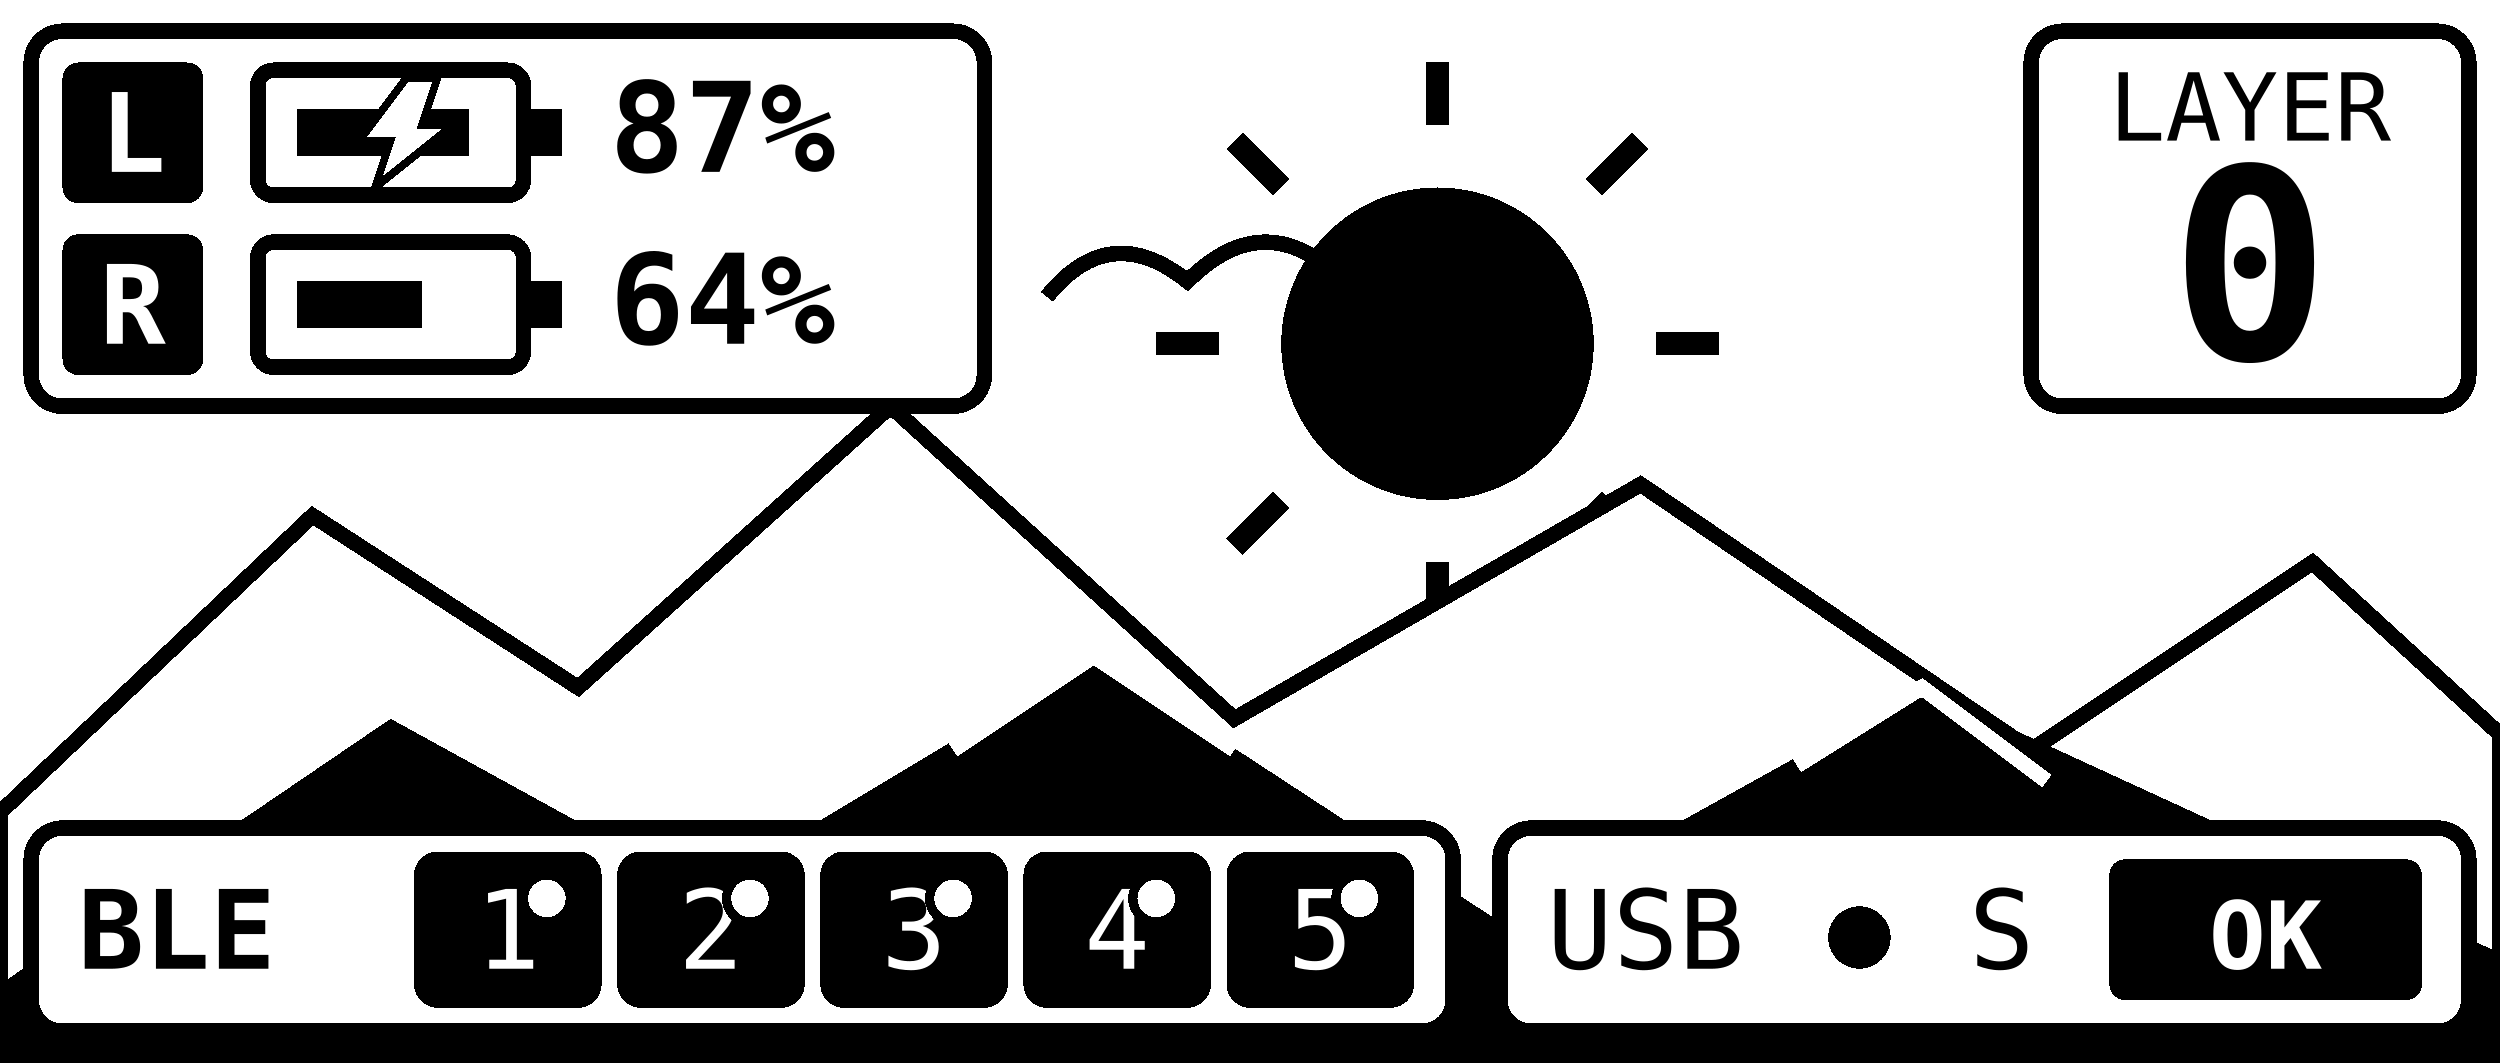
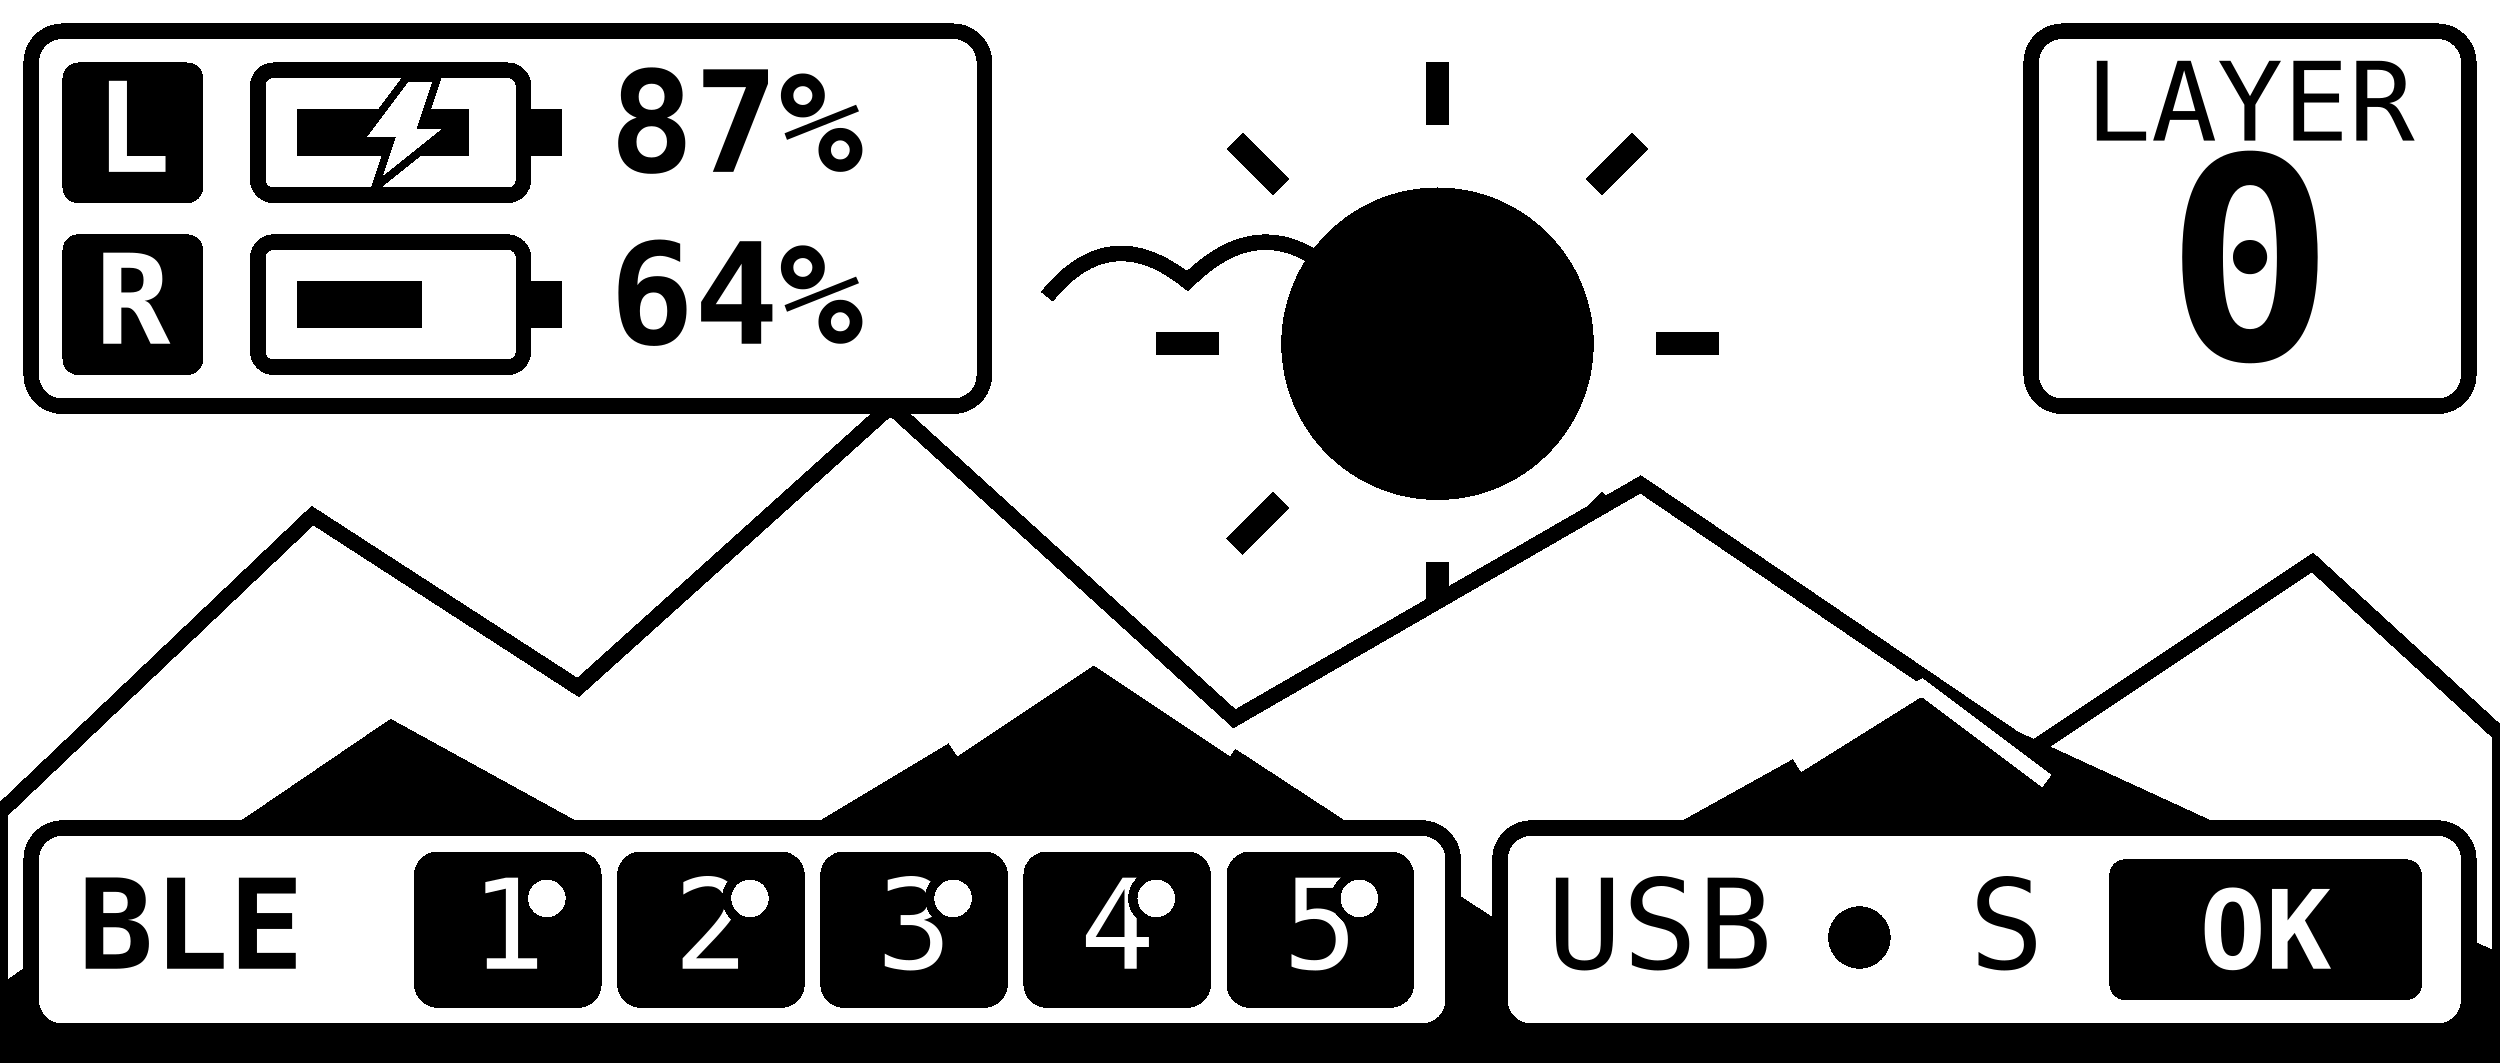
<svg xmlns="http://www.w3.org/2000/svg" width="800" height="340" viewBox="0 0 160 68" shape-rendering="crispEdges">
  <rect width="160" height="68" fill="#fff" />
  <circle cx="92" cy="22" r="10" fill="#000" />
  <g stroke="#000" stroke-width="1.5">
    <path d="M92 8V4 M92 36V40 M78 22H74 M106 22H110 M82 12L79 9 M102 32L105 35 M102 12L105 9 M82 32L79 35" />
  </g>
  <path d="M67 19Q71 14 76 18Q81 13 86 18H90" fill="none" stroke="#000" />
  <path d="M0 52L20 33L37 44L57 26L79 46L105 31L130 48L148 36L160 47V68H0Z" fill="#fff" stroke="#000" />
  <path d="M0 63L25 46L45 57L70 42L96 59L123 44L160 61V68H0Z" fill="#000" />
  <path d="M61 48L70 42L79 48M115 49L123 44L131 50" fill="none" stroke="#fff" />
  <rect x="2" y="2" width="61" height="24" rx="2" fill="#fff" stroke="#000" />
  <rect x="2" y="53" width="91" height="13" rx="2" fill="#fff" stroke="#000" />
  <g id="battery-left" data-nvp-widget="battery">
    <rect x="4" y="4" width="9" height="9" rx="1" />
-     <text x="8.5" y="11" text-anchor="middle" font-family="monospace" font-size="7" font-weight="bold" fill="#fff">L</text>
+     <text x="8.5" y="11" text-anchor="middle" font-family="monospace" font-size="8" font-weight="bold" fill="#fff">L</text>
    <rect x="16.5" y="4.5" width="17" height="8" rx="1" fill="none" stroke="#000" />
    <rect x="34" y="7" width="2" height="3" />
    <rect x="19" y="7" width="11" height="3" data-nvp-slot="level" data-nvp-bind="battery.left.percent" data-nvp-render="bar" />
    <path d="M26 5L23 9H25L24 12L29 8H27L28 5Z" fill="#fff" stroke="#000" stroke-width=".5" data-nvp-slot="charge" data-nvp-bind="battery.left.charge" data-nvp-render="visible" data-nvp-when="charging" data-nvp-bounds="22,5,7,7" />
-     <text x="39" y="11" font-family="monospace" font-size="8" font-weight="bold" data-nvp-slot="level" data-nvp-bind="battery.left.percent" data-nvp-render="percent">87%</text>
+     <text x="39" y="11" font-family="monospace" font-size="9" font-weight="bold" data-nvp-slot="level" data-nvp-bind="battery.left.percent" data-nvp-render="percent">87%</text>
  </g>
  <g id="battery-right" data-nvp-widget="battery">
    <rect x="4" y="15" width="9" height="9" rx="1" />
-     <text x="8.5" y="22" text-anchor="middle" font-family="monospace" font-size="7" font-weight="bold" fill="#fff">R</text>
+     <text x="8.5" y="22" text-anchor="middle" font-family="monospace" font-size="8" font-weight="bold" fill="#fff">R</text>
    <rect x="16.5" y="15.5" width="17" height="8" rx="1" fill="none" stroke="#000" />
    <rect x="34" y="18" width="2" height="3" />
    <rect x="19" y="18" width="8" height="3" data-nvp-slot="level" data-nvp-bind="battery.right.percent" data-nvp-render="bar" />
-     <text x="39" y="22" font-family="monospace" font-size="8" font-weight="bold" data-nvp-slot="level" data-nvp-bind="battery.right.percent" data-nvp-render="percent">64%</text>
+     <text x="39" y="22" font-family="monospace" font-size="9" font-weight="bold" data-nvp-slot="level" data-nvp-bind="battery.right.percent" data-nvp-render="percent">64%</text>
  </g>
  <g id="layer-display" data-nvp-widget="layer">
    <rect x="130" y="2" width="28" height="24" rx="2" fill="#fff" stroke="#000" />
-     <text x="144" y="9" text-anchor="middle" font-family="monospace" font-size="6">LAYER</text>
-     <text x="144" y="23" text-anchor="middle" font-family="monospace" font-size="17" font-weight="bold" data-nvp-slot="value" data-nvp-bind="layer.index" data-nvp-render="text">0</text>
+     <text x="144" y="9" text-anchor="middle" font-family="monospace" font-size="7">LAYER</text>
+     <text x="144" y="23" text-anchor="middle" font-family="monospace" font-size="18" font-weight="bold" data-nvp-slot="value" data-nvp-bind="layer.index" data-nvp-render="text">0</text>
  </g>
  <g id="ble-profile-1" data-nvp-widget="profile_tile">
    <rect x="27" y="55" width="11" height="9" rx="1" fill="#fff" stroke="#000" />
-     <text x="32.5" y="62" text-anchor="middle" font-family="monospace" font-size="7">1</text>
+     <text x="32.5" y="62" text-anchor="middle" font-family="monospace" font-size="8">1</text>
    <g data-nvp-slot="active" data-nvp-bind="ble.active_profile" data-nvp-render="visible" data-nvp-when="0" data-nvp-bounds="27,55,11,9">
      <rect x="27" y="55" width="11" height="9" fill="#000" />
-       <text x="32.5" y="62" text-anchor="middle" font-family="monospace" font-size="7" fill="#fff">1</text>
+       <text x="32.5" y="62" text-anchor="middle" font-family="monospace" font-size="8" fill="#fff">1</text>
    </g>
    <circle cx="35" cy="57.5" r="1.5" fill="#fff" stroke="#000" stroke-width=".6" data-nvp-slot="connected" data-nvp-bind="ble.connected_profiles" data-nvp-render="visible" data-nvp-when="set" data-nvp-bit="0" data-nvp-bounds="33,56,4,4" />
  </g>
  <g id="ble-profile-2" data-nvp-widget="profile_tile">
    <rect x="40" y="55" width="11" height="9" rx="1" fill="#fff" stroke="#000" />
-     <text x="45.5" y="62" text-anchor="middle" font-family="monospace" font-size="7">2</text>
+     <text x="45.5" y="62" text-anchor="middle" font-family="monospace" font-size="8">2</text>
    <g data-nvp-slot="active" data-nvp-bind="ble.active_profile" data-nvp-render="visible" data-nvp-when="1" data-nvp-bounds="40,55,11,9">
      <rect x="40" y="55" width="11" height="9" fill="#000" />
-       <text x="45.5" y="62" text-anchor="middle" font-family="monospace" font-size="7" fill="#fff">2</text>
+       <text x="45.5" y="62" text-anchor="middle" font-family="monospace" font-size="8" fill="#fff">2</text>
    </g>
    <circle cx="48" cy="57.5" r="1.5" fill="#fff" stroke="#000" stroke-width=".6" data-nvp-slot="connected" data-nvp-bind="ble.connected_profiles" data-nvp-render="visible" data-nvp-when="set" data-nvp-bit="1" data-nvp-bounds="46,56,4,4" />
  </g>
  <g id="ble-profile-3" data-nvp-widget="profile_tile">
    <rect x="53" y="55" width="11" height="9" rx="1" fill="#fff" stroke="#000" />
-     <text x="58.5" y="62" text-anchor="middle" font-family="monospace" font-size="7">3</text>
+     <text x="58.5" y="62" text-anchor="middle" font-family="monospace" font-size="8">3</text>
    <g data-nvp-slot="active" data-nvp-bind="ble.active_profile" data-nvp-render="visible" data-nvp-when="2" data-nvp-bounds="53,55,11,9">
      <rect x="53" y="55" width="11" height="9" fill="#000" />
-       <text x="58.5" y="62" text-anchor="middle" font-family="monospace" font-size="7" fill="#fff">3</text>
+       <text x="58.5" y="62" text-anchor="middle" font-family="monospace" font-size="8" fill="#fff">3</text>
    </g>
    <circle cx="61" cy="57.5" r="1.5" fill="#fff" stroke="#000" stroke-width=".6" data-nvp-slot="connected" data-nvp-bind="ble.connected_profiles" data-nvp-render="visible" data-nvp-when="set" data-nvp-bit="2" data-nvp-bounds="59,56,4,4" />
  </g>
  <g id="ble-profile-4" data-nvp-widget="profile_tile">
    <rect x="66" y="55" width="11" height="9" rx="1" fill="#fff" stroke="#000" />
-     <text x="71.5" y="62" text-anchor="middle" font-family="monospace" font-size="7">4</text>
+     <text x="71.5" y="62" text-anchor="middle" font-family="monospace" font-size="8">4</text>
    <g data-nvp-slot="active" data-nvp-bind="ble.active_profile" data-nvp-render="visible" data-nvp-when="3" data-nvp-bounds="66,55,11,9">
      <rect x="66" y="55" width="11" height="9" fill="#000" />
-       <text x="71.5" y="62" text-anchor="middle" font-family="monospace" font-size="7" fill="#fff">4</text>
+       <text x="71.5" y="62" text-anchor="middle" font-family="monospace" font-size="8" fill="#fff">4</text>
    </g>
    <circle cx="74" cy="57.5" r="1.5" fill="#fff" stroke="#000" stroke-width=".6" data-nvp-slot="connected" data-nvp-bind="ble.connected_profiles" data-nvp-render="visible" data-nvp-when="set" data-nvp-bit="3" data-nvp-bounds="72,56,4,4" />
  </g>
  <g id="ble-profile-5" data-nvp-widget="profile_tile">
    <rect x="79" y="55" width="11" height="9" rx="1" fill="#fff" stroke="#000" />
-     <text x="84.5" y="62" text-anchor="middle" font-family="monospace" font-size="7">5</text>
+     <text x="84.5" y="62" text-anchor="middle" font-family="monospace" font-size="8">5</text>
    <g data-nvp-slot="active" data-nvp-bind="ble.active_profile" data-nvp-render="visible" data-nvp-when="4" data-nvp-bounds="79,55,11,9">
      <rect x="79" y="55" width="11" height="9" fill="#000" />
-       <text x="84.5" y="62" text-anchor="middle" font-family="monospace" font-size="7" fill="#fff">5</text>
+       <text x="84.5" y="62" text-anchor="middle" font-family="monospace" font-size="8" fill="#fff">5</text>
    </g>
    <circle cx="87" cy="57.5" r="1.5" fill="#fff" stroke="#000" stroke-width=".6" data-nvp-slot="connected" data-nvp-bind="ble.connected_profiles" data-nvp-render="visible" data-nvp-when="set" data-nvp-bit="4" data-nvp-bounds="85,56,4,4" />
  </g>
-   <text x="5" y="62" font-family="monospace" font-size="7" font-weight="bold">BLE</text>
+   <text x="5" y="62" font-family="monospace" font-size="8" font-weight="bold">BLE</text>
  <g id="connection-status" data-nvp-widget="connection">
    <rect x="96" y="53" width="62" height="13" rx="2" fill="#fff" stroke="#000" />
-     <text x="99" y="62" font-family="monospace" font-size="7" data-nvp-slot="selected" data-nvp-bind="output.selected" data-nvp-render="text" data-nvp-format="output-label">USB</text>
+     <text x="99" y="62" font-family="monospace" font-size="8" data-nvp-slot="selected" data-nvp-bind="output.selected" data-nvp-render="text" data-nvp-format="output-label">USB</text>
    <circle cx="119" cy="60" r="2" data-nvp-slot="selected" data-nvp-bind="output.selected" data-nvp-render="visible" data-nvp-when="usb" />
    <circle cx="119" cy="60" r="2" data-nvp-slot="selected" data-nvp-bind="output.selected" data-nvp-render="visible" data-nvp-when="ble" />
-     <text x="126" y="62" font-family="monospace" font-size="7">S</text>
+     <text x="126" y="62" font-family="monospace" font-size="8">S</text>
  </g>
  <g id="split-link" data-nvp-widget="split_link">
    <g data-nvp-slot="connected" data-nvp-bind="split.connected" data-nvp-render="visible" data-nvp-when="true" data-nvp-role="peripheral" data-nvp-bounds="135,55,20,9">
      <rect x="135" y="55" width="20" height="9" rx="1" fill="#000" />
-       <text x="145" y="62" text-anchor="middle" font-family="monospace" font-size="6" font-weight="bold" fill="#fff">OK</text>
+       <text x="145" y="62" text-anchor="middle" font-family="monospace" font-size="7" font-weight="bold" fill="#fff">OK</text>
    </g>
  </g>
</svg>
